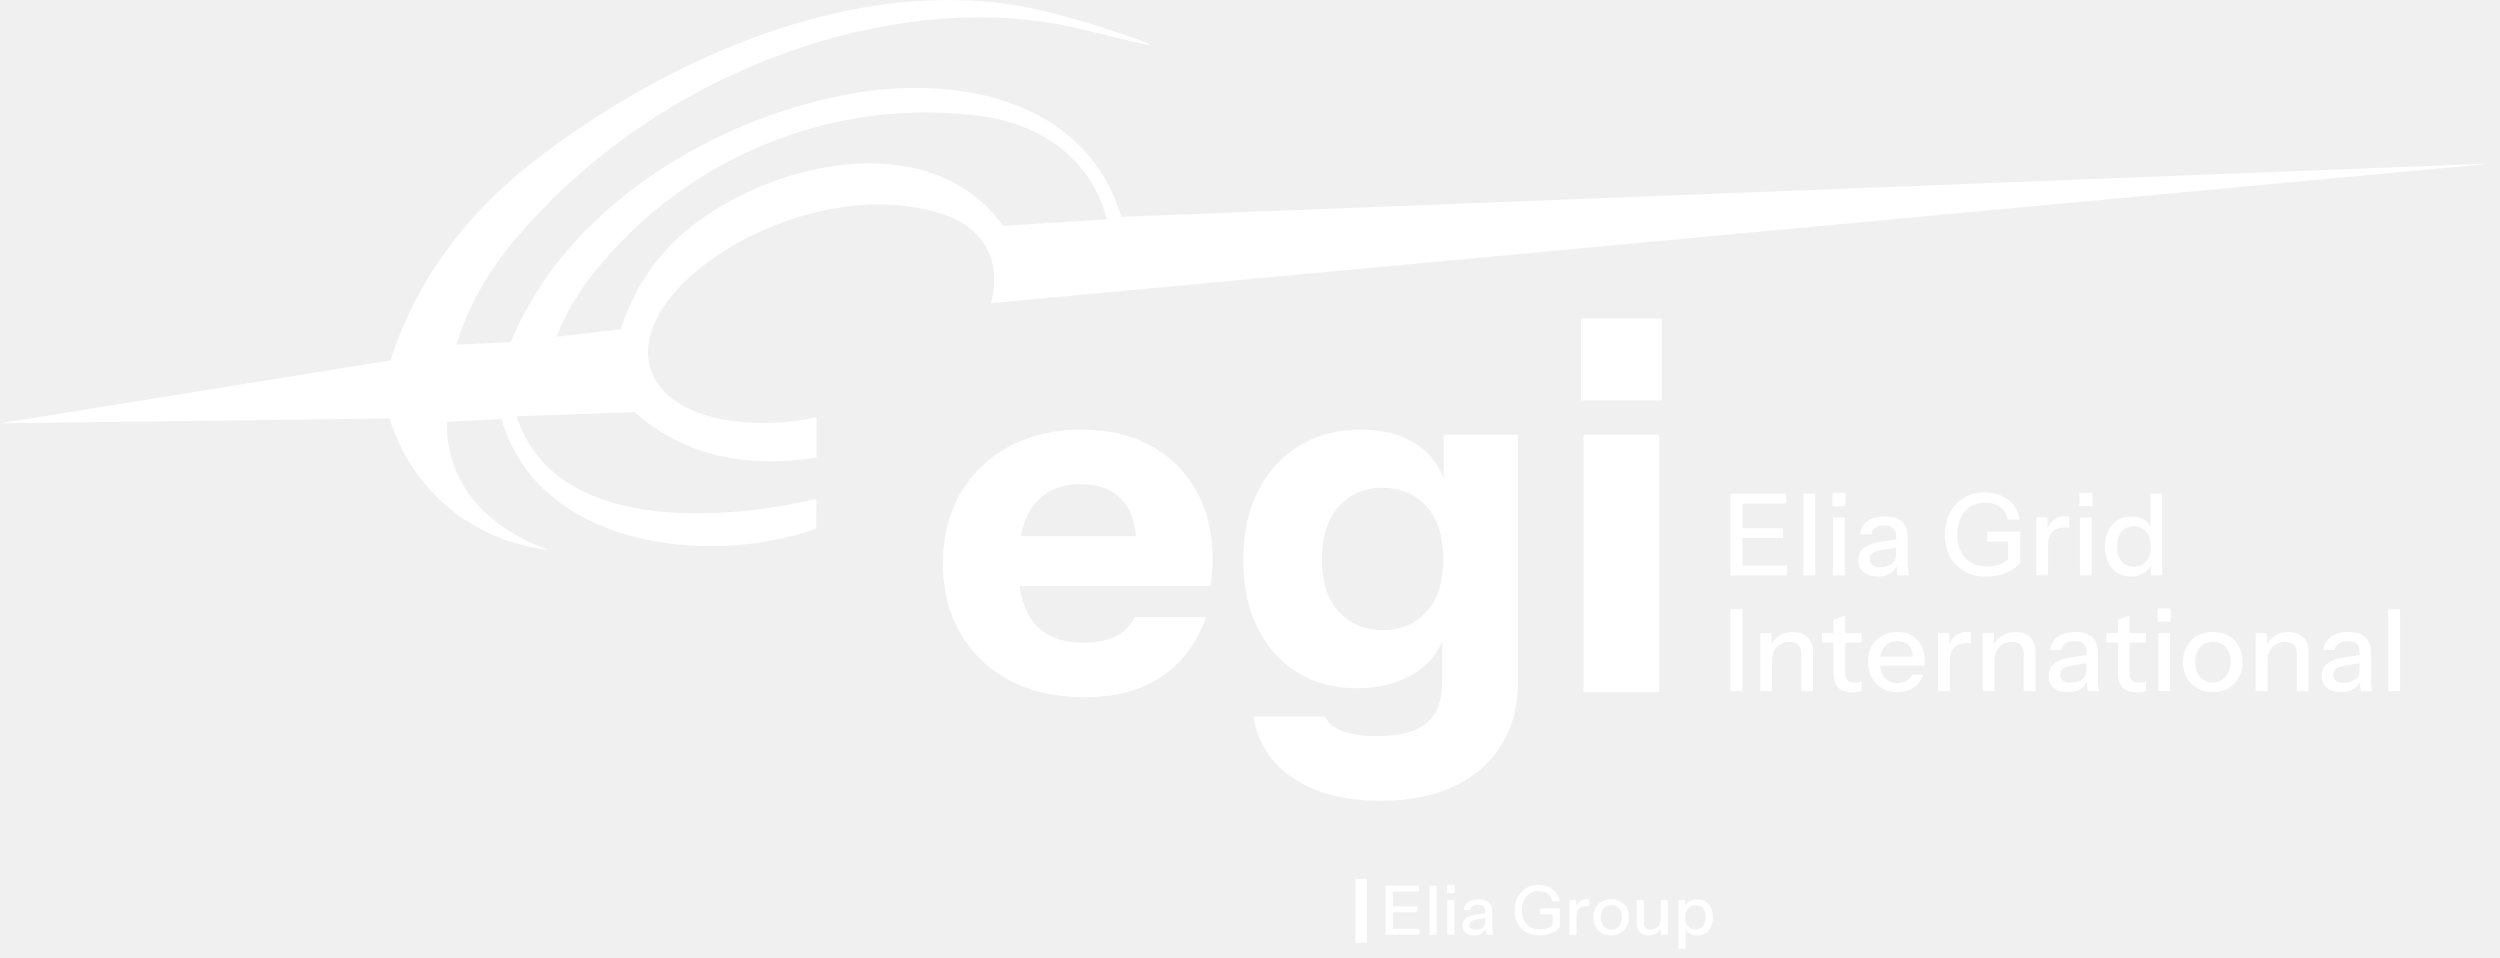
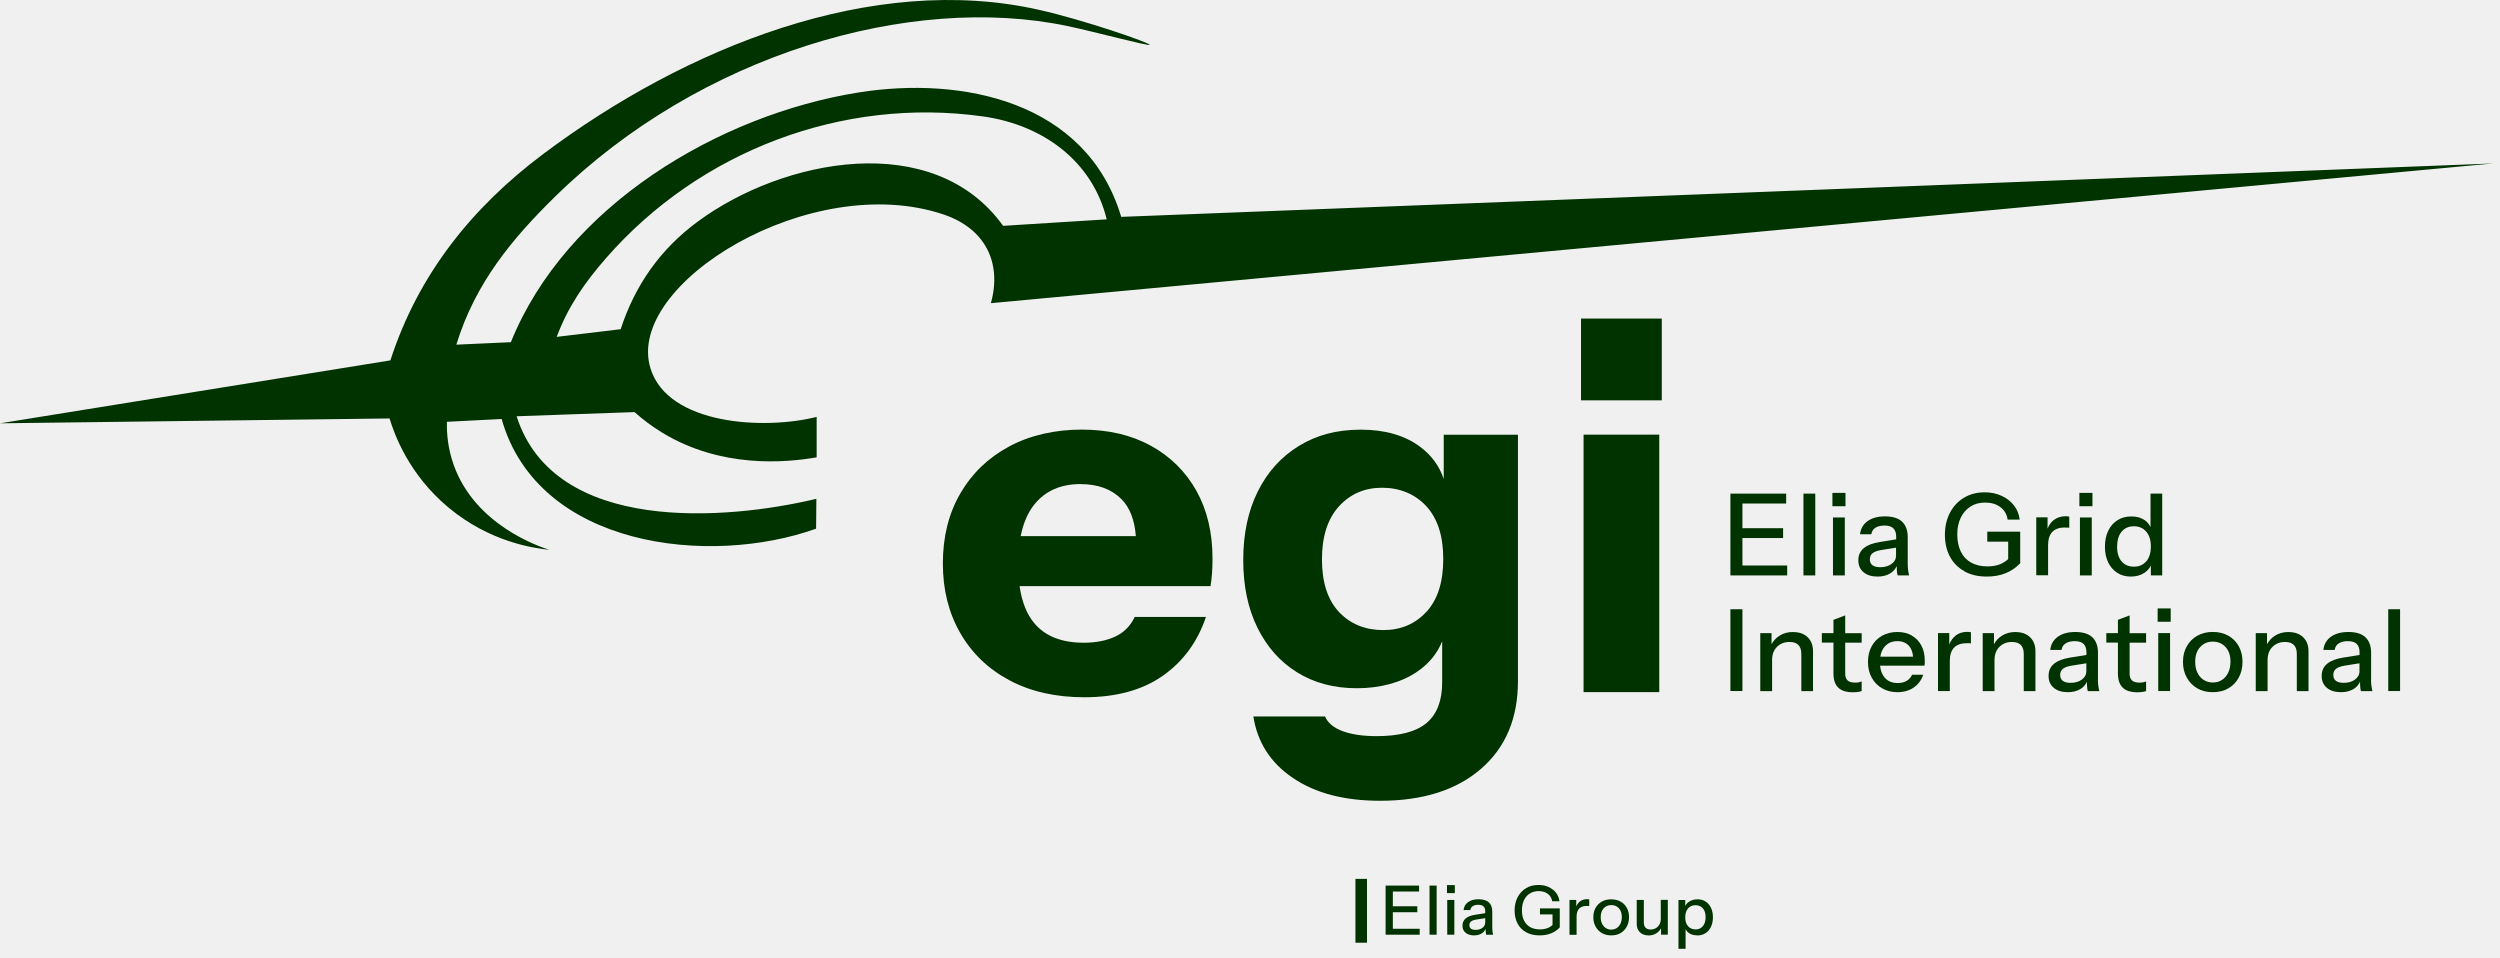
<svg xmlns="http://www.w3.org/2000/svg" width="154" height="59" viewBox="0 0 154 59" fill="none">
-   <path d="M61.04 18.671C61.734 16.154 60.661 14.079 58.16 13.225C49.998 10.434 38.465 17.488 40.069 22.691C41.151 26.198 47.123 26.492 50.306 25.68C50.306 26.509 50.306 27.343 50.306 28.172C48.433 28.496 44.442 28.879 40.78 26.644C40.14 26.252 39.576 25.823 39.088 25.385C36.667 25.469 34.243 25.558 31.823 25.642C34.155 32.941 44.787 32.04 50.289 30.727C50.285 31.341 50.276 31.952 50.272 32.566C43.701 34.919 33.14 33.732 30.901 25.81C29.777 25.869 28.653 25.928 27.529 25.983C27.512 26.745 27.601 27.663 27.946 28.635C29.259 32.331 33.17 33.652 33.83 33.867C32.824 33.766 30.156 33.366 27.643 31.278C25.18 29.233 24.292 26.749 23.997 25.777C16 25.878 7.998 25.975 0 26.076C8.015 24.783 16.033 23.491 24.048 22.199C25.761 16.908 29.07 12.778 33.468 9.482C42.249 2.903 53.753 -1.714 64.02 0.609C66.798 1.236 70.852 2.642 70.818 2.76C70.788 2.865 67.509 1.973 65.75 1.603C56.106 -0.418 43.154 3.328 34.201 12.105C31.553 14.702 29.276 17.43 28.11 21.231C29.23 21.18 30.349 21.13 31.469 21.079C34.866 12.665 44.282 7.07 52.899 5.694C59.217 4.688 66.928 6.199 69.067 13.359C97.24 12.261 125.413 11.166 153.586 10.068C122.736 12.938 91.886 15.805 61.035 18.676L61.04 18.671ZM61.797 13.911L68.174 13.511C67.29 9.912 64.226 7.685 60.547 7.171C51.884 5.959 43.112 9.301 37.354 15.876C36.015 17.404 34.992 18.882 34.294 20.751C35.607 20.595 36.92 20.439 38.233 20.279C39.126 17.547 40.683 15.342 42.981 13.65C48.222 9.781 57.495 7.933 61.793 13.911H61.797Z" fill="white" />
-   <path d="M70.893 27.46C69.69 26.795 68.271 26.463 66.634 26.463C64.996 26.463 63.439 26.812 62.155 27.507C60.867 28.201 59.869 29.165 59.154 30.399C58.438 31.632 58.08 33.067 58.08 34.705C58.08 36.342 58.438 37.752 59.154 38.998C59.869 40.244 60.879 41.212 62.184 41.907C63.489 42.602 65.026 42.951 66.789 42.951C68.759 42.951 70.371 42.509 71.626 41.629C72.88 40.749 73.768 39.541 74.286 38.005H69.9C69.631 38.565 69.227 38.969 68.688 39.217C68.149 39.465 67.505 39.592 66.76 39.592C65.413 39.592 64.403 39.2 63.729 38.409C63.254 37.853 62.946 37.083 62.807 36.106H74.568C74.61 35.858 74.64 35.593 74.661 35.315C74.682 35.033 74.69 34.73 74.69 34.398C74.69 32.802 74.358 31.413 73.697 30.23C73.032 29.047 72.102 28.126 70.898 27.46H70.893ZM66.57 29.822C67.627 29.822 68.46 30.129 69.075 30.74C69.593 31.257 69.892 32.023 69.967 33.025H62.875C63.035 32.221 63.317 31.565 63.725 31.064C64.398 30.235 65.346 29.818 66.57 29.818V29.822Z" fill="white" />
-   <path d="M88.93 29.494C88.657 28.698 88.177 28.041 87.482 27.524C86.539 26.821 85.319 26.467 83.829 26.467C82.338 26.467 81.105 26.8 80.019 27.465C78.929 28.13 78.087 29.06 77.485 30.264C76.883 31.468 76.584 32.878 76.584 34.494C76.584 36.111 76.875 37.479 77.456 38.662C78.037 39.844 78.849 40.762 79.897 41.414C80.945 42.067 82.174 42.395 83.584 42.395C84.995 42.395 86.291 42.059 87.284 41.385C88.017 40.888 88.535 40.261 88.838 39.499V42.021C88.838 43.161 88.518 43.999 87.874 44.538C87.23 45.077 86.203 45.346 84.797 45.346C83.946 45.346 83.248 45.241 82.696 45.035C82.145 44.828 81.787 44.525 81.623 44.134H77.207C77.456 45.729 78.268 46.996 79.649 47.926C81.029 48.861 82.814 49.328 85.016 49.328C87.646 49.328 89.722 48.671 91.237 47.354C92.752 46.036 93.506 44.239 93.506 41.958V26.779H88.934V29.498L88.93 29.494ZM87.874 37.677C87.188 38.434 86.299 38.813 85.201 38.813C84.102 38.813 83.172 38.438 82.477 37.694C81.783 36.948 81.433 35.871 81.433 34.461C81.433 33.051 81.779 31.965 82.477 31.194C83.172 30.428 84.06 30.045 85.138 30.045C86.215 30.045 87.162 30.424 87.861 31.182C88.556 31.939 88.905 33.021 88.905 34.431C88.905 35.841 88.564 36.923 87.878 37.681L87.874 37.677Z" fill="white" />
-   <path d="M102.211 26.774H97.547V42.635H102.211V26.774Z" fill="white" />
-   <path d="M102.366 19.623H97.391V24.661H102.366V19.623Z" fill="white" />
-   <path d="M110.091 34.835H107.334V33.143H109.839V32.537H107.334V31.017H110.028V30.407H107.334H106.955H106.593V35.446H106.955H107.334H110.091V34.835Z" fill="white" />
-   <path d="M111.821 30.407H111.093V35.446H111.821V30.407Z" fill="white" />
-   <path d="M113.682 30.361H112.877V31.183H113.682V30.361Z" fill="white" />
-   <path d="M113.64 31.876H112.911V35.446H113.64V31.876Z" fill="white" />
-   <path d="M116.447 35.315C116.624 35.206 116.75 35.058 116.839 34.873C116.839 34.978 116.839 35.075 116.847 35.151C116.855 35.26 116.868 35.357 116.893 35.446H117.6C117.571 35.319 117.55 35.201 117.537 35.088C117.525 34.974 117.516 34.865 117.516 34.76V33.088C117.516 32.667 117.398 32.352 117.167 32.133C116.935 31.914 116.582 31.809 116.119 31.809C115.656 31.809 115.306 31.91 115.033 32.108C114.763 32.31 114.612 32.575 114.578 32.912H115.273C115.298 32.739 115.378 32.604 115.521 32.512C115.664 32.419 115.854 32.373 116.089 32.373C116.325 32.373 116.519 32.432 116.632 32.545C116.746 32.659 116.805 32.832 116.805 33.059V33.223L115.79 33.387C115.365 33.455 115.041 33.577 114.814 33.762C114.587 33.947 114.473 34.195 114.473 34.515C114.473 34.835 114.582 35.067 114.793 35.248C115.007 35.429 115.298 35.517 115.66 35.517C115.967 35.517 116.228 35.45 116.443 35.319L116.447 35.315ZM115.184 34.452C115.184 34.284 115.243 34.157 115.361 34.069C115.479 33.981 115.66 33.918 115.896 33.88L116.796 33.737V34.229C116.796 34.435 116.704 34.604 116.519 34.738C116.333 34.873 116.102 34.941 115.824 34.941C115.614 34.941 115.454 34.898 115.344 34.818C115.235 34.738 115.18 34.616 115.18 34.452H115.184Z" fill="white" />
-   <path d="M121.01 35.197C121.393 35.408 121.848 35.517 122.374 35.517C122.812 35.517 123.203 35.45 123.544 35.311C123.885 35.172 124.184 34.97 124.445 34.696V32.752H122.416V33.366H123.704V34.44C123.548 34.583 123.372 34.696 123.165 34.772C122.951 34.852 122.702 34.89 122.424 34.89C122.033 34.89 121.696 34.81 121.418 34.654C121.141 34.498 120.93 34.275 120.787 33.981C120.644 33.69 120.568 33.341 120.568 32.933C120.568 32.524 120.64 32.183 120.783 31.889C120.926 31.594 121.124 31.367 121.381 31.203C121.637 31.038 121.936 30.958 122.281 30.958C122.66 30.958 122.976 31.051 123.224 31.241C123.477 31.43 123.624 31.687 123.67 32.007H124.411C124.373 31.674 124.256 31.384 124.058 31.131C123.86 30.878 123.603 30.681 123.296 30.542C122.984 30.399 122.639 30.327 122.256 30.327C121.776 30.327 121.351 30.436 120.981 30.66C120.61 30.883 120.324 31.19 120.118 31.581C119.912 31.977 119.806 32.428 119.806 32.941C119.806 33.455 119.912 33.909 120.118 34.292C120.324 34.675 120.619 34.974 121.002 35.185L121.01 35.197Z" fill="white" />
-   <path d="M127.215 32.499C127.274 32.499 127.328 32.499 127.371 32.499C127.413 32.499 127.446 32.508 127.467 32.516V31.83C127.425 31.813 127.349 31.8 127.244 31.8C126.958 31.8 126.714 31.88 126.508 32.036C126.339 32.166 126.217 32.343 126.129 32.566V31.868H125.434V35.437H126.162V33.577C126.162 33.219 126.251 32.945 126.423 32.764C126.6 32.583 126.861 32.491 127.211 32.491L127.215 32.499Z" fill="white" />
-   <path d="M128.852 31.876H128.124V35.446H128.852V31.876Z" fill="white" />
-   <path d="M128.895 30.361H128.09V31.183H128.895V30.361Z" fill="white" />
-   <path d="M133.192 35.446V30.407H132.472V32.465C132.392 32.301 132.282 32.162 132.131 32.053C131.908 31.893 131.63 31.813 131.289 31.813C130.948 31.813 130.679 31.889 130.435 32.044C130.19 32.2 130.001 32.415 129.866 32.697C129.732 32.975 129.664 33.303 129.664 33.678C129.664 34.052 129.732 34.368 129.862 34.642C129.997 34.915 130.182 35.13 130.422 35.286C130.662 35.441 130.944 35.517 131.264 35.517C131.584 35.517 131.87 35.437 132.101 35.282C132.278 35.164 132.409 35.016 132.493 34.835V35.446H133.187H133.192ZM132.211 34.574C132.026 34.797 131.769 34.907 131.449 34.907C131.129 34.907 130.872 34.797 130.691 34.583C130.506 34.364 130.414 34.065 130.414 33.678C130.414 33.29 130.506 32.971 130.691 32.752C130.877 32.529 131.125 32.419 131.445 32.419C131.765 32.419 132.021 32.529 132.211 32.752C132.4 32.975 132.493 33.274 132.493 33.657C132.493 34.04 132.4 34.355 132.215 34.578L132.211 34.574Z" fill="white" />
-   <path d="M107.334 37.529H106.593V42.568H107.334V37.529Z" fill="white" />
-   <path d="M110.457 38.931C110.137 38.931 109.851 39.007 109.611 39.162C109.405 39.293 109.245 39.47 109.127 39.684V39.002H108.433V42.572H109.161V40.648C109.161 40.425 109.207 40.232 109.295 40.067C109.388 39.903 109.514 39.777 109.674 39.684C109.834 39.592 110.019 39.545 110.23 39.545C110.474 39.545 110.655 39.604 110.777 39.727C110.899 39.849 110.962 40.034 110.962 40.278V42.572H111.682V40.109C111.682 39.756 111.573 39.47 111.354 39.255C111.135 39.04 110.832 38.935 110.453 38.935L110.457 38.931Z" fill="white" />
-   <path d="M113.66 37.908L112.941 38.182V39.002H112.225V39.583H112.941V41.494C112.941 41.873 113.037 42.16 113.231 42.353C113.425 42.547 113.728 42.644 114.145 42.644C114.262 42.644 114.368 42.635 114.46 42.623C114.553 42.61 114.624 42.589 114.679 42.568V41.978C114.633 41.995 114.578 42.012 114.511 42.029C114.443 42.042 114.372 42.05 114.288 42.05C114.069 42.05 113.909 42.008 113.812 41.915C113.715 41.827 113.665 41.688 113.665 41.503V39.588H114.679V39.007H113.665V37.916L113.66 37.908Z" fill="white" />
-   <path d="M117.777 39.15C117.525 39.002 117.222 38.931 116.877 38.931C116.531 38.931 116.207 39.007 115.934 39.162C115.66 39.318 115.445 39.533 115.294 39.811C115.142 40.089 115.067 40.413 115.067 40.779C115.067 41.145 115.142 41.465 115.298 41.743C115.454 42.025 115.664 42.244 115.938 42.399C116.212 42.559 116.527 42.639 116.885 42.639C117.272 42.639 117.605 42.542 117.883 42.353C118.16 42.164 118.358 41.898 118.472 41.562H117.786C117.71 41.73 117.596 41.856 117.445 41.945C117.289 42.033 117.108 42.075 116.898 42.075C116.552 42.075 116.283 41.962 116.089 41.734C115.934 41.549 115.845 41.305 115.812 41.006H118.548C118.556 40.956 118.565 40.905 118.565 40.855C118.565 40.804 118.565 40.754 118.565 40.699C118.565 40.341 118.497 40.029 118.358 39.769C118.219 39.508 118.026 39.301 117.769 39.154L117.777 39.15ZM116.094 39.836C116.287 39.609 116.548 39.495 116.881 39.495C117.188 39.495 117.428 39.596 117.601 39.794C117.74 39.954 117.819 40.177 117.845 40.45H115.828C115.866 40.202 115.955 39.992 116.094 39.832V39.836Z" fill="white" />
-   <path d="M120.454 39.167C120.286 39.297 120.164 39.474 120.075 39.697V38.998H119.381V42.568H120.109V40.707C120.109 40.349 120.197 40.076 120.37 39.895C120.547 39.714 120.808 39.621 121.157 39.621C121.216 39.621 121.271 39.621 121.313 39.621C121.355 39.621 121.389 39.63 121.41 39.638V38.952C121.368 38.935 121.292 38.922 121.187 38.922C120.9 38.922 120.656 39.002 120.45 39.158L120.454 39.167Z" fill="white" />
-   <path d="M124.159 38.931C123.839 38.931 123.552 39.007 123.312 39.162C123.106 39.293 122.946 39.47 122.828 39.684V39.002H122.134V42.572H122.862V40.648C122.862 40.425 122.908 40.232 122.997 40.067C123.089 39.903 123.216 39.777 123.376 39.684C123.536 39.592 123.721 39.545 123.931 39.545C124.175 39.545 124.356 39.604 124.478 39.727C124.601 39.849 124.664 40.034 124.664 40.278V42.572H125.383V40.109C125.383 39.756 125.274 39.47 125.055 39.255C124.836 39.04 124.533 38.935 124.154 38.935L124.159 38.931Z" fill="white" />
-   <path d="M129.235 41.882V40.211C129.235 39.79 129.117 39.474 128.886 39.255C128.654 39.036 128.301 38.931 127.838 38.931C127.374 38.931 127.025 39.032 126.751 39.23C126.482 39.432 126.331 39.697 126.297 40.034H126.991C127.017 39.861 127.097 39.727 127.24 39.634C127.383 39.541 127.572 39.495 127.808 39.495C128.044 39.495 128.237 39.554 128.351 39.667C128.465 39.781 128.524 39.954 128.524 40.181V40.345L127.509 40.509C127.084 40.577 126.76 40.699 126.533 40.884C126.305 41.069 126.192 41.318 126.192 41.638C126.192 41.957 126.301 42.189 126.512 42.37C126.726 42.551 127.017 42.639 127.379 42.639C127.686 42.639 127.947 42.572 128.162 42.441C128.338 42.332 128.465 42.185 128.553 41.999C128.553 42.105 128.553 42.202 128.562 42.277C128.57 42.387 128.583 42.484 128.608 42.572H129.315C129.286 42.446 129.264 42.328 129.252 42.214C129.239 42.1 129.231 41.991 129.231 41.886L129.235 41.882ZM128.246 41.861C128.061 41.995 127.829 42.063 127.551 42.063C127.341 42.063 127.181 42.021 127.071 41.941C126.962 41.861 126.907 41.739 126.907 41.574C126.907 41.41 126.966 41.28 127.084 41.191C127.202 41.103 127.383 41.04 127.619 41.002L128.519 40.859V41.351C128.519 41.557 128.427 41.726 128.242 41.861H128.246Z" fill="white" />
-   <path d="M131.184 37.908L130.464 38.182V39.002H129.749V39.583H130.464V41.494C130.464 41.873 130.561 42.16 130.755 42.353C130.949 42.547 131.252 42.644 131.668 42.644C131.786 42.644 131.891 42.635 131.984 42.623C132.077 42.61 132.148 42.589 132.199 42.568V41.978C132.152 41.995 132.098 42.012 132.03 42.029C131.963 42.042 131.891 42.05 131.807 42.05C131.588 42.05 131.428 42.008 131.332 41.915C131.235 41.827 131.184 41.688 131.184 41.503V39.588H132.199V39.007H131.184V37.916V37.908Z" fill="white" />
-   <path d="M133.676 38.998H132.948V42.568H133.676V38.998Z" fill="white" />
-   <path d="M133.715 37.479H132.91V38.3H133.715V37.479Z" fill="white" />
-   <path d="M137.271 39.162C136.997 39.007 136.673 38.927 136.307 38.927C135.94 38.927 135.625 39.007 135.351 39.162C135.078 39.318 134.863 39.533 134.707 39.811C134.551 40.084 134.471 40.404 134.471 40.77C134.471 41.137 134.547 41.452 134.703 41.734C134.859 42.016 135.073 42.239 135.347 42.399C135.621 42.559 135.94 42.639 136.307 42.639C136.673 42.639 136.997 42.559 137.271 42.399C137.544 42.239 137.759 42.016 137.91 41.734C138.062 41.452 138.138 41.132 138.138 40.77C138.138 40.408 138.062 40.089 137.91 39.811C137.759 39.537 137.544 39.318 137.271 39.162ZM137.258 41.435C137.165 41.625 137.039 41.776 136.875 41.882C136.715 41.991 136.526 42.042 136.307 42.042C136.088 42.042 135.911 41.987 135.743 41.882C135.578 41.776 135.448 41.625 135.36 41.435C135.267 41.246 135.225 41.019 135.225 40.762C135.225 40.383 135.326 40.084 135.528 39.861C135.73 39.638 135.991 39.524 136.307 39.524C136.622 39.524 136.892 39.634 137.094 39.857C137.296 40.08 137.397 40.379 137.397 40.762C137.397 41.019 137.351 41.242 137.258 41.435Z" fill="white" />
-   <path d="M140.979 38.931C140.659 38.931 140.373 39.007 140.133 39.162C139.927 39.293 139.767 39.47 139.649 39.684V39.002H138.954V42.572H139.683V40.648C139.683 40.425 139.729 40.232 139.817 40.067C139.91 39.903 140.036 39.777 140.196 39.684C140.356 39.592 140.541 39.545 140.752 39.545C140.996 39.545 141.177 39.604 141.299 39.727C141.421 39.849 141.484 40.034 141.484 40.278V42.572H142.204V40.109C142.204 39.756 142.095 39.47 141.876 39.255C141.657 39.04 141.354 38.935 140.975 38.935L140.979 38.931Z" fill="white" />
-   <path d="M146.06 41.882V40.211C146.06 39.79 145.942 39.474 145.71 39.255C145.479 39.036 145.125 38.931 144.662 38.931C144.199 38.931 143.85 39.032 143.576 39.23C143.307 39.432 143.155 39.697 143.122 40.034H143.816C143.841 39.861 143.921 39.727 144.064 39.634C144.208 39.541 144.397 39.495 144.633 39.495C144.868 39.495 145.062 39.554 145.176 39.667C145.289 39.781 145.348 39.954 145.348 40.181V40.345L144.334 40.509C143.909 40.577 143.585 40.699 143.357 40.884C143.13 41.069 143.016 41.318 143.016 41.638C143.016 41.957 143.122 42.189 143.336 42.37C143.551 42.551 143.841 42.639 144.203 42.639C144.511 42.639 144.772 42.572 144.986 42.441C145.163 42.332 145.289 42.185 145.378 41.999C145.378 42.105 145.378 42.202 145.386 42.277C145.395 42.387 145.407 42.484 145.432 42.572H146.14C146.11 42.446 146.089 42.328 146.076 42.214C146.064 42.1 146.055 41.991 146.055 41.886L146.06 41.882ZM145.07 41.861C144.885 41.995 144.654 42.063 144.376 42.063C144.165 42.063 144.005 42.021 143.896 41.941C143.787 41.861 143.732 41.739 143.732 41.574C143.732 41.41 143.791 41.28 143.909 41.191C144.027 41.103 144.208 41.04 144.443 41.002L145.344 40.859V41.351C145.344 41.557 145.251 41.726 145.066 41.861H145.07Z" fill="white" />
-   <path d="M147.845 37.529H147.116V42.568H147.845V37.529Z" fill="white" />
-   <path d="M85.353 57.578V54.552H85.799V57.578H85.353ZM85.572 54.918V54.552H87.415V54.918H85.572ZM85.572 56.193V55.827H87.306V56.193H85.572ZM85.572 57.578V57.212H87.453V57.578H85.572Z" fill="white" />
-   <path d="M88.059 57.578V54.552H88.497V57.578H88.059Z" fill="white" />
-   <path d="M89.133 55.015V54.522H89.617V55.015H89.133ZM89.15 57.578V55.436H89.587V57.578H89.15Z" fill="white" />
-   <path d="M90.804 57.62C90.585 57.62 90.413 57.566 90.282 57.46C90.152 57.351 90.088 57.208 90.088 57.023C90.088 56.837 90.156 56.682 90.29 56.572C90.425 56.463 90.623 56.387 90.876 56.349L91.583 56.236V56.543L90.943 56.644C90.8 56.665 90.695 56.703 90.623 56.757C90.552 56.812 90.514 56.888 90.514 56.989C90.514 57.09 90.547 57.161 90.615 57.208C90.682 57.258 90.775 57.279 90.901 57.279C91.069 57.279 91.208 57.237 91.318 57.157C91.427 57.077 91.482 56.972 91.482 56.85L91.537 57.161C91.486 57.309 91.397 57.422 91.267 57.502C91.137 57.583 90.981 57.62 90.796 57.62H90.804ZM91.545 57.578C91.532 57.523 91.524 57.465 91.52 57.401C91.52 57.338 91.511 57.258 91.511 57.166H91.49V56.143C91.49 56.004 91.457 55.903 91.385 55.836C91.318 55.768 91.208 55.735 91.061 55.735C90.913 55.735 90.804 55.764 90.72 55.819C90.636 55.873 90.585 55.953 90.573 56.059H90.156C90.177 55.857 90.265 55.697 90.429 55.575C90.594 55.453 90.808 55.394 91.082 55.394C91.356 55.394 91.574 55.461 91.713 55.587C91.852 55.714 91.924 55.907 91.924 56.16V57.166C91.924 57.229 91.928 57.296 91.936 57.364C91.945 57.431 91.957 57.502 91.974 57.578H91.549H91.545Z" fill="white" />
-   <path d="M94.837 57.62C94.521 57.62 94.247 57.557 94.016 57.431C93.784 57.305 93.607 57.124 93.485 56.896C93.363 56.669 93.3 56.395 93.3 56.084C93.3 55.773 93.363 55.503 93.485 55.267C93.612 55.032 93.784 54.846 94.003 54.712C94.226 54.577 94.479 54.514 94.769 54.514C95.001 54.514 95.207 54.556 95.392 54.64C95.577 54.724 95.733 54.842 95.851 54.994C95.969 55.145 96.04 55.322 96.061 55.52H95.615C95.586 55.326 95.497 55.175 95.346 55.061C95.194 54.947 95.005 54.893 94.778 54.893C94.571 54.893 94.39 54.943 94.235 55.04C94.079 55.137 93.961 55.276 93.877 55.453C93.793 55.629 93.751 55.84 93.751 56.08C93.751 56.32 93.793 56.534 93.881 56.707C93.969 56.884 94.096 57.018 94.26 57.111C94.428 57.204 94.626 57.25 94.862 57.25C95.03 57.25 95.177 57.225 95.308 57.178C95.439 57.132 95.548 57.06 95.645 56.968L96.078 57.132C95.922 57.296 95.742 57.418 95.535 57.498C95.329 57.583 95.097 57.62 94.832 57.62H94.837ZM95.636 57.128V56.198L95.767 56.328H94.862V55.958H96.082V57.128H95.636Z" fill="white" />
-   <path d="M96.68 57.578V55.436H97.097V55.97H97.118V57.582H96.68V57.578ZM97.114 56.459L97.059 55.949C97.109 55.768 97.198 55.629 97.32 55.532C97.442 55.436 97.589 55.389 97.762 55.389C97.825 55.389 97.871 55.394 97.897 55.406V55.819C97.897 55.819 97.863 55.81 97.838 55.806C97.812 55.806 97.783 55.806 97.745 55.806C97.535 55.806 97.375 55.861 97.274 55.97C97.172 56.08 97.118 56.244 97.118 56.459H97.114Z" fill="white" />
-   <path d="M99.252 57.62C99.033 57.62 98.84 57.574 98.675 57.477C98.511 57.38 98.381 57.246 98.288 57.077C98.195 56.909 98.149 56.715 98.149 56.501C98.149 56.286 98.195 56.088 98.288 55.924C98.381 55.76 98.511 55.629 98.675 55.537C98.84 55.444 99.029 55.398 99.248 55.398C99.467 55.398 99.66 55.444 99.829 55.537C99.993 55.629 100.123 55.76 100.212 55.924C100.304 56.088 100.347 56.282 100.347 56.501C100.347 56.72 100.3 56.909 100.212 57.077C100.119 57.246 99.993 57.38 99.829 57.477C99.665 57.574 99.471 57.62 99.248 57.62H99.252ZM99.252 57.263C99.383 57.263 99.496 57.229 99.593 57.166C99.69 57.103 99.766 57.01 99.82 56.896C99.875 56.783 99.904 56.648 99.904 56.492C99.904 56.261 99.841 56.08 99.724 55.949C99.602 55.815 99.446 55.752 99.252 55.752C99.058 55.752 98.907 55.819 98.785 55.953C98.663 56.088 98.604 56.269 98.604 56.496C98.604 56.652 98.629 56.787 98.688 56.901C98.743 57.014 98.819 57.107 98.919 57.17C99.021 57.233 99.13 57.267 99.256 57.267L99.252 57.263Z" fill="white" />
-   <path d="M101.542 57.62C101.399 57.62 101.272 57.591 101.163 57.532C101.054 57.473 100.969 57.389 100.91 57.284C100.851 57.178 100.822 57.056 100.822 56.917V55.436H101.26V56.816C101.26 56.964 101.298 57.077 101.369 57.149C101.441 57.221 101.546 57.258 101.681 57.258C101.803 57.258 101.908 57.229 102.001 57.174C102.093 57.12 102.169 57.039 102.224 56.943C102.278 56.842 102.304 56.728 102.304 56.598L102.358 57.111C102.287 57.267 102.182 57.393 102.039 57.486C101.895 57.578 101.731 57.625 101.546 57.625L101.542 57.62ZM102.321 57.578V57.073H102.304V55.432H102.737V57.574H102.321V57.578Z" fill="white" />
-   <path d="M104.535 57.616C104.333 57.616 104.165 57.566 104.034 57.473C103.904 57.38 103.815 57.242 103.773 57.069L103.832 57.061V58.445H103.394V55.44H103.811V55.932L103.769 55.92C103.815 55.756 103.908 55.629 104.055 55.537C104.202 55.444 104.371 55.398 104.569 55.398C104.767 55.398 104.931 55.444 105.07 55.537C105.209 55.629 105.322 55.76 105.398 55.924C105.474 56.088 105.516 56.282 105.516 56.505C105.516 56.728 105.474 56.926 105.394 57.094C105.314 57.263 105.2 57.393 105.053 57.486C104.905 57.578 104.737 57.625 104.539 57.625L104.535 57.616ZM104.442 57.254C104.632 57.254 104.783 57.187 104.897 57.052C105.011 56.917 105.065 56.732 105.065 56.496C105.065 56.261 105.011 56.084 104.897 55.953C104.783 55.823 104.632 55.76 104.438 55.76C104.245 55.76 104.097 55.827 103.984 55.958C103.87 56.092 103.811 56.273 103.811 56.509C103.811 56.745 103.866 56.922 103.984 57.052C104.097 57.187 104.249 57.25 104.442 57.25V57.254Z" fill="white" />
-   <path d="M84.208 54.139H83.496V58.071H84.208V54.139Z" fill="white" />
+   <path d="M61.04 18.671C61.734 16.154 60.661 14.079 58.16 13.225C49.998 10.434 38.465 17.488 40.069 22.691C41.151 26.198 47.123 26.492 50.306 25.68C50.306 26.509 50.306 27.343 50.306 28.172C48.433 28.496 44.442 28.879 40.78 26.644C40.14 26.252 39.576 25.823 39.088 25.385C36.667 25.469 34.243 25.558 31.823 25.642C34.155 32.941 44.787 32.04 50.289 30.727C50.285 31.341 50.276 31.952 50.272 32.566C43.701 34.919 33.14 33.732 30.901 25.81C29.777 25.869 28.653 25.928 27.529 25.983C27.512 26.745 27.601 27.663 27.946 28.635C29.259 32.331 33.17 33.652 33.83 33.867C32.824 33.766 30.156 33.366 27.643 31.278C25.18 29.233 24.292 26.749 23.997 25.777C16 25.878 7.998 25.975 0 26.076C8.015 24.783 16.033 23.491 24.048 22.199C25.761 16.908 29.07 12.778 33.468 9.482C42.249 2.903 53.753 -1.714 64.02 0.609C66.798 1.236 70.852 2.642 70.818 2.76C70.788 2.865 67.509 1.973 65.75 1.603C56.106 -0.418 43.154 3.328 34.201 12.105C31.553 14.702 29.276 17.43 28.11 21.231C29.23 21.18 30.349 21.13 31.469 21.079C34.866 12.665 44.282 7.07 52.899 5.694C59.217 4.688 66.928 6.199 69.067 13.359C97.24 12.261 125.413 11.166 153.586 10.068C122.736 12.938 91.886 15.805 61.035 18.676L61.04 18.671ZM61.797 13.911L68.174 13.511C67.29 9.912 64.226 7.685 60.547 7.171C51.884 5.959 43.112 9.301 37.354 15.876C36.015 17.404 34.992 18.882 34.294 20.751C35.607 20.595 36.92 20.439 38.233 20.279C39.126 17.547 40.683 15.342 42.981 13.65C48.222 9.781 57.495 7.933 61.793 13.911H61.797Z" fill="#003300" />
+   <path d="M70.893 27.46C69.69 26.795 68.271 26.463 66.634 26.463C64.996 26.463 63.439 26.812 62.155 27.507C60.867 28.201 59.869 29.165 59.154 30.399C58.438 31.632 58.08 33.067 58.08 34.705C58.08 36.342 58.438 37.752 59.154 38.998C59.869 40.244 60.879 41.212 62.184 41.907C63.489 42.602 65.026 42.951 66.789 42.951C68.759 42.951 70.371 42.509 71.626 41.629C72.88 40.749 73.768 39.541 74.286 38.005H69.9C69.631 38.565 69.227 38.969 68.688 39.217C68.149 39.465 67.505 39.592 66.76 39.592C65.413 39.592 64.403 39.2 63.729 38.409C63.254 37.853 62.946 37.083 62.807 36.106H74.568C74.61 35.858 74.64 35.593 74.661 35.315C74.682 35.033 74.69 34.73 74.69 34.398C74.69 32.802 74.358 31.413 73.697 30.23C73.032 29.047 72.102 28.126 70.898 27.46H70.893ZM66.57 29.822C67.627 29.822 68.46 30.129 69.075 30.74C69.593 31.257 69.892 32.023 69.967 33.025H62.875C63.035 32.221 63.317 31.565 63.725 31.064C64.398 30.235 65.346 29.818 66.57 29.818V29.822Z" fill="#003300" />
+   <path d="M88.93 29.494C88.657 28.698 88.177 28.041 87.482 27.524C86.539 26.821 85.319 26.467 83.829 26.467C82.338 26.467 81.105 26.8 80.019 27.465C78.929 28.13 78.087 29.06 77.485 30.264C76.883 31.468 76.584 32.878 76.584 34.494C76.584 36.111 76.875 37.479 77.456 38.662C78.037 39.844 78.849 40.762 79.897 41.414C80.945 42.067 82.174 42.395 83.584 42.395C84.995 42.395 86.291 42.059 87.284 41.385C88.017 40.888 88.535 40.261 88.838 39.499V42.021C88.838 43.161 88.518 43.999 87.874 44.538C87.23 45.077 86.203 45.346 84.797 45.346C83.946 45.346 83.248 45.241 82.696 45.035C82.145 44.828 81.787 44.525 81.623 44.134H77.207C77.456 45.729 78.268 46.996 79.649 47.926C81.029 48.861 82.814 49.328 85.016 49.328C87.646 49.328 89.722 48.671 91.237 47.354C92.752 46.036 93.506 44.239 93.506 41.958V26.779H88.934V29.498L88.93 29.494ZM87.874 37.677C87.188 38.434 86.299 38.813 85.201 38.813C84.102 38.813 83.172 38.438 82.477 37.694C81.783 36.948 81.433 35.871 81.433 34.461C81.433 33.051 81.779 31.965 82.477 31.194C83.172 30.428 84.06 30.045 85.138 30.045C86.215 30.045 87.162 30.424 87.861 31.182C88.556 31.939 88.905 33.021 88.905 34.431C88.905 35.841 88.564 36.923 87.878 37.681L87.874 37.677Z" fill="#003300" />
+   <path d="M102.211 26.774H97.547V42.635H102.211V26.774Z" fill="#003300" />
+   <path d="M102.366 19.623H97.391V24.661H102.366V19.623Z" fill="#003300" />
+   <path d="M110.091 34.835H107.334V33.143H109.839V32.537H107.334V31.017H110.028V30.407H107.334H106.955H106.593V35.446H106.955H107.334H110.091V34.835Z" fill="#003300" />
+   <path d="M111.821 30.407H111.093V35.446H111.821V30.407Z" fill="#003300" />
+   <path d="M113.682 30.361H112.877V31.183H113.682V30.361Z" fill="#003300" />
+   <path d="M113.64 31.876H112.911V35.446H113.64V31.876Z" fill="#003300" />
+   <path d="M116.447 35.315C116.624 35.206 116.75 35.058 116.839 34.873C116.839 34.978 116.839 35.075 116.847 35.151C116.855 35.26 116.868 35.357 116.893 35.446H117.6C117.571 35.319 117.55 35.201 117.537 35.088C117.525 34.974 117.516 34.865 117.516 34.76V33.088C117.516 32.667 117.398 32.352 117.167 32.133C116.935 31.914 116.582 31.809 116.119 31.809C115.656 31.809 115.306 31.91 115.033 32.108C114.763 32.31 114.612 32.575 114.578 32.912H115.273C115.298 32.739 115.378 32.604 115.521 32.512C115.664 32.419 115.854 32.373 116.089 32.373C116.325 32.373 116.519 32.432 116.632 32.545C116.746 32.659 116.805 32.832 116.805 33.059V33.223L115.79 33.387C115.365 33.455 115.041 33.577 114.814 33.762C114.587 33.947 114.473 34.195 114.473 34.515C114.473 34.835 114.582 35.067 114.793 35.248C115.007 35.429 115.298 35.517 115.66 35.517C115.967 35.517 116.228 35.45 116.443 35.319L116.447 35.315ZM115.184 34.452C115.184 34.284 115.243 34.157 115.361 34.069C115.479 33.981 115.66 33.918 115.896 33.88L116.796 33.737V34.229C116.796 34.435 116.704 34.604 116.519 34.738C116.333 34.873 116.102 34.941 115.824 34.941C115.614 34.941 115.454 34.898 115.344 34.818C115.235 34.738 115.18 34.616 115.18 34.452H115.184Z" fill="#003300" />
+   <path d="M121.01 35.197C121.393 35.408 121.848 35.517 122.374 35.517C122.812 35.517 123.203 35.45 123.544 35.311C123.885 35.172 124.184 34.97 124.445 34.696V32.752H122.416V33.366H123.704V34.44C123.548 34.583 123.372 34.696 123.165 34.772C122.951 34.852 122.702 34.89 122.424 34.89C122.033 34.89 121.696 34.81 121.418 34.654C121.141 34.498 120.93 34.275 120.787 33.981C120.644 33.69 120.568 33.341 120.568 32.933C120.568 32.524 120.64 32.183 120.783 31.889C120.926 31.594 121.124 31.367 121.381 31.203C121.637 31.038 121.936 30.958 122.281 30.958C122.66 30.958 122.976 31.051 123.224 31.241C123.477 31.43 123.624 31.687 123.67 32.007H124.411C124.373 31.674 124.256 31.384 124.058 31.131C123.86 30.878 123.603 30.681 123.296 30.542C122.984 30.399 122.639 30.327 122.256 30.327C121.776 30.327 121.351 30.436 120.981 30.66C120.61 30.883 120.324 31.19 120.118 31.581C119.912 31.977 119.806 32.428 119.806 32.941C119.806 33.455 119.912 33.909 120.118 34.292C120.324 34.675 120.619 34.974 121.002 35.185L121.01 35.197Z" fill="#003300" />
+   <path d="M127.215 32.499C127.274 32.499 127.328 32.499 127.371 32.499C127.413 32.499 127.446 32.508 127.467 32.516V31.83C127.425 31.813 127.349 31.8 127.244 31.8C126.958 31.8 126.714 31.88 126.508 32.036C126.339 32.166 126.217 32.343 126.129 32.566V31.868H125.434V35.437H126.162V33.577C126.162 33.219 126.251 32.945 126.423 32.764C126.6 32.583 126.861 32.491 127.211 32.491L127.215 32.499Z" fill="#003300" />
+   <path d="M128.852 31.876H128.124V35.446H128.852V31.876Z" fill="#003300" />
+   <path d="M128.895 30.361H128.09V31.183H128.895V30.361Z" fill="#003300" />
+   <path d="M133.192 35.446V30.407H132.472V32.465C132.392 32.301 132.282 32.162 132.131 32.053C131.908 31.893 131.63 31.813 131.289 31.813C130.948 31.813 130.679 31.889 130.435 32.044C130.19 32.2 130.001 32.415 129.866 32.697C129.732 32.975 129.664 33.303 129.664 33.678C129.664 34.052 129.732 34.368 129.862 34.642C129.997 34.915 130.182 35.13 130.422 35.286C130.662 35.441 130.944 35.517 131.264 35.517C131.584 35.517 131.87 35.437 132.101 35.282C132.278 35.164 132.409 35.016 132.493 34.835V35.446H133.187H133.192ZM132.211 34.574C132.026 34.797 131.769 34.907 131.449 34.907C131.129 34.907 130.872 34.797 130.691 34.583C130.506 34.364 130.414 34.065 130.414 33.678C130.414 33.29 130.506 32.971 130.691 32.752C130.877 32.529 131.125 32.419 131.445 32.419C131.765 32.419 132.021 32.529 132.211 32.752C132.4 32.975 132.493 33.274 132.493 33.657C132.493 34.04 132.4 34.355 132.215 34.578L132.211 34.574Z" fill="#003300" />
+   <path d="M107.334 37.529H106.593V42.568H107.334V37.529Z" fill="#003300" />
+   <path d="M110.457 38.931C110.137 38.931 109.851 39.007 109.611 39.162C109.405 39.293 109.245 39.47 109.127 39.684V39.002H108.433V42.572H109.161V40.648C109.161 40.425 109.207 40.232 109.295 40.067C109.388 39.903 109.514 39.777 109.674 39.684C109.834 39.592 110.019 39.545 110.23 39.545C110.474 39.545 110.655 39.604 110.777 39.727C110.899 39.849 110.962 40.034 110.962 40.278V42.572H111.682V40.109C111.682 39.756 111.573 39.47 111.354 39.255C111.135 39.04 110.832 38.935 110.453 38.935L110.457 38.931Z" fill="#003300" />
+   <path d="M113.66 37.908L112.941 38.182V39.002H112.225V39.583H112.941V41.494C112.941 41.873 113.037 42.16 113.231 42.353C113.425 42.547 113.728 42.644 114.145 42.644C114.262 42.644 114.368 42.635 114.46 42.623C114.553 42.61 114.624 42.589 114.679 42.568V41.978C114.633 41.995 114.578 42.012 114.511 42.029C114.443 42.042 114.372 42.05 114.288 42.05C114.069 42.05 113.909 42.008 113.812 41.915C113.715 41.827 113.665 41.688 113.665 41.503V39.588H114.679V39.007H113.665V37.916L113.66 37.908Z" fill="#003300" />
+   <path d="M117.777 39.15C117.525 39.002 117.222 38.931 116.877 38.931C116.531 38.931 116.207 39.007 115.934 39.162C115.66 39.318 115.445 39.533 115.294 39.811C115.142 40.089 115.067 40.413 115.067 40.779C115.067 41.145 115.142 41.465 115.298 41.743C115.454 42.025 115.664 42.244 115.938 42.399C116.212 42.559 116.527 42.639 116.885 42.639C117.272 42.639 117.605 42.542 117.883 42.353C118.16 42.164 118.358 41.898 118.472 41.562H117.786C117.71 41.73 117.596 41.856 117.445 41.945C117.289 42.033 117.108 42.075 116.898 42.075C116.552 42.075 116.283 41.962 116.089 41.734C115.934 41.549 115.845 41.305 115.812 41.006H118.548C118.556 40.956 118.565 40.905 118.565 40.855C118.565 40.804 118.565 40.754 118.565 40.699C118.565 40.341 118.497 40.029 118.358 39.769C118.219 39.508 118.026 39.301 117.769 39.154L117.777 39.15ZM116.094 39.836C116.287 39.609 116.548 39.495 116.881 39.495C117.188 39.495 117.428 39.596 117.601 39.794C117.74 39.954 117.819 40.177 117.845 40.45H115.828C115.866 40.202 115.955 39.992 116.094 39.832V39.836Z" fill="#003300" />
+   <path d="M120.454 39.167C120.286 39.297 120.164 39.474 120.075 39.697V38.998H119.381V42.568H120.109V40.707C120.109 40.349 120.197 40.076 120.37 39.895C120.547 39.714 120.808 39.621 121.157 39.621C121.216 39.621 121.271 39.621 121.313 39.621C121.355 39.621 121.389 39.63 121.41 39.638V38.952C121.368 38.935 121.292 38.922 121.187 38.922C120.9 38.922 120.656 39.002 120.45 39.158L120.454 39.167Z" fill="#003300" />
+   <path d="M124.159 38.931C123.839 38.931 123.552 39.007 123.312 39.162C123.106 39.293 122.946 39.47 122.828 39.684V39.002H122.134V42.572H122.862V40.648C122.862 40.425 122.908 40.232 122.997 40.067C123.089 39.903 123.216 39.777 123.376 39.684C123.536 39.592 123.721 39.545 123.931 39.545C124.175 39.545 124.356 39.604 124.478 39.727C124.601 39.849 124.664 40.034 124.664 40.278V42.572H125.383V40.109C125.383 39.756 125.274 39.47 125.055 39.255C124.836 39.04 124.533 38.935 124.154 38.935L124.159 38.931Z" fill="#003300" />
+   <path d="M129.235 41.882V40.211C129.235 39.79 129.117 39.474 128.886 39.255C128.654 39.036 128.301 38.931 127.838 38.931C127.374 38.931 127.025 39.032 126.751 39.23C126.482 39.432 126.331 39.697 126.297 40.034H126.991C127.017 39.861 127.097 39.727 127.24 39.634C127.383 39.541 127.572 39.495 127.808 39.495C128.044 39.495 128.237 39.554 128.351 39.667C128.465 39.781 128.524 39.954 128.524 40.181V40.345L127.509 40.509C127.084 40.577 126.76 40.699 126.533 40.884C126.305 41.069 126.192 41.318 126.192 41.638C126.192 41.957 126.301 42.189 126.512 42.37C126.726 42.551 127.017 42.639 127.379 42.639C127.686 42.639 127.947 42.572 128.162 42.441C128.338 42.332 128.465 42.185 128.553 41.999C128.553 42.105 128.553 42.202 128.562 42.277C128.57 42.387 128.583 42.484 128.608 42.572H129.315C129.286 42.446 129.264 42.328 129.252 42.214C129.239 42.1 129.231 41.991 129.231 41.886L129.235 41.882ZM128.246 41.861C128.061 41.995 127.829 42.063 127.551 42.063C127.341 42.063 127.181 42.021 127.071 41.941C126.962 41.861 126.907 41.739 126.907 41.574C126.907 41.41 126.966 41.28 127.084 41.191C127.202 41.103 127.383 41.04 127.619 41.002L128.519 40.859V41.351C128.519 41.557 128.427 41.726 128.242 41.861H128.246Z" fill="#003300" />
+   <path d="M131.184 37.908L130.464 38.182V39.002H129.749V39.583H130.464V41.494C130.464 41.873 130.561 42.16 130.755 42.353C130.949 42.547 131.252 42.644 131.668 42.644C131.786 42.644 131.891 42.635 131.984 42.623C132.077 42.61 132.148 42.589 132.199 42.568V41.978C132.152 41.995 132.098 42.012 132.03 42.029C131.963 42.042 131.891 42.05 131.807 42.05C131.588 42.05 131.428 42.008 131.332 41.915C131.235 41.827 131.184 41.688 131.184 41.503V39.588H132.199V39.007H131.184V37.916V37.908Z" fill="#003300" />
+   <path d="M133.676 38.998H132.948V42.568H133.676V38.998Z" fill="#003300" />
+   <path d="M133.715 37.479H132.91V38.3H133.715V37.479Z" fill="#003300" />
+   <path d="M137.271 39.162C136.997 39.007 136.673 38.927 136.307 38.927C135.94 38.927 135.625 39.007 135.351 39.162C135.078 39.318 134.863 39.533 134.707 39.811C134.551 40.084 134.471 40.404 134.471 40.77C134.471 41.137 134.547 41.452 134.703 41.734C134.859 42.016 135.073 42.239 135.347 42.399C135.621 42.559 135.94 42.639 136.307 42.639C136.673 42.639 136.997 42.559 137.271 42.399C137.544 42.239 137.759 42.016 137.91 41.734C138.062 41.452 138.138 41.132 138.138 40.77C138.138 40.408 138.062 40.089 137.91 39.811C137.759 39.537 137.544 39.318 137.271 39.162ZM137.258 41.435C137.165 41.625 137.039 41.776 136.875 41.882C136.715 41.991 136.526 42.042 136.307 42.042C136.088 42.042 135.911 41.987 135.743 41.882C135.578 41.776 135.448 41.625 135.36 41.435C135.267 41.246 135.225 41.019 135.225 40.762C135.225 40.383 135.326 40.084 135.528 39.861C135.73 39.638 135.991 39.524 136.307 39.524C136.622 39.524 136.892 39.634 137.094 39.857C137.296 40.08 137.397 40.379 137.397 40.762C137.397 41.019 137.351 41.242 137.258 41.435Z" fill="#003300" />
+   <path d="M140.979 38.931C140.659 38.931 140.373 39.007 140.133 39.162C139.927 39.293 139.767 39.47 139.649 39.684V39.002H138.954V42.572H139.683V40.648C139.683 40.425 139.729 40.232 139.817 40.067C139.91 39.903 140.036 39.777 140.196 39.684C140.356 39.592 140.541 39.545 140.752 39.545C140.996 39.545 141.177 39.604 141.299 39.727C141.421 39.849 141.484 40.034 141.484 40.278V42.572H142.204V40.109C142.204 39.756 142.095 39.47 141.876 39.255C141.657 39.04 141.354 38.935 140.975 38.935L140.979 38.931Z" fill="#003300" />
+   <path d="M146.06 41.882V40.211C146.06 39.79 145.942 39.474 145.71 39.255C145.479 39.036 145.125 38.931 144.662 38.931C144.199 38.931 143.85 39.032 143.576 39.23C143.307 39.432 143.155 39.697 143.122 40.034H143.816C143.841 39.861 143.921 39.727 144.064 39.634C144.208 39.541 144.397 39.495 144.633 39.495C144.868 39.495 145.062 39.554 145.176 39.667C145.289 39.781 145.348 39.954 145.348 40.181V40.345L144.334 40.509C143.909 40.577 143.585 40.699 143.357 40.884C143.13 41.069 143.016 41.318 143.016 41.638C143.016 41.957 143.122 42.189 143.336 42.37C143.551 42.551 143.841 42.639 144.203 42.639C144.511 42.639 144.772 42.572 144.986 42.441C145.163 42.332 145.289 42.185 145.378 41.999C145.378 42.105 145.378 42.202 145.386 42.277C145.395 42.387 145.407 42.484 145.432 42.572H146.14C146.11 42.446 146.089 42.328 146.076 42.214C146.064 42.1 146.055 41.991 146.055 41.886L146.06 41.882ZM145.07 41.861C144.885 41.995 144.654 42.063 144.376 42.063C144.165 42.063 144.005 42.021 143.896 41.941C143.787 41.861 143.732 41.739 143.732 41.574C143.732 41.41 143.791 41.28 143.909 41.191C144.027 41.103 144.208 41.04 144.443 41.002L145.344 40.859V41.351C145.344 41.557 145.251 41.726 145.066 41.861H145.07Z" fill="#003300" />
+   <path d="M147.845 37.529H147.116V42.568H147.845V37.529Z" fill="#003300" />
+   <path d="M85.353 57.578V54.552H85.799V57.578H85.353ZM85.572 54.918V54.552H87.415V54.918H85.572ZM85.572 56.193V55.827H87.306V56.193H85.572ZM85.572 57.578V57.212H87.453V57.578H85.572Z" fill="#003300" />
+   <path d="M88.059 57.578V54.552H88.497V57.578H88.059Z" fill="#003300" />
+   <path d="M89.133 55.015V54.522H89.617V55.015H89.133ZM89.15 57.578V55.436H89.587V57.578H89.15Z" fill="#003300" />
+   <path d="M90.804 57.62C90.585 57.62 90.413 57.566 90.282 57.46C90.152 57.351 90.088 57.208 90.088 57.023C90.088 56.837 90.156 56.682 90.29 56.572C90.425 56.463 90.623 56.387 90.876 56.349L91.583 56.236V56.543L90.943 56.644C90.8 56.665 90.695 56.703 90.623 56.757C90.552 56.812 90.514 56.888 90.514 56.989C90.514 57.09 90.547 57.161 90.615 57.208C90.682 57.258 90.775 57.279 90.901 57.279C91.069 57.279 91.208 57.237 91.318 57.157C91.427 57.077 91.482 56.972 91.482 56.85L91.537 57.161C91.486 57.309 91.397 57.422 91.267 57.502C91.137 57.583 90.981 57.62 90.796 57.62H90.804ZM91.545 57.578C91.532 57.523 91.524 57.465 91.52 57.401C91.52 57.338 91.511 57.258 91.511 57.166H91.49V56.143C91.49 56.004 91.457 55.903 91.385 55.836C91.318 55.768 91.208 55.735 91.061 55.735C90.913 55.735 90.804 55.764 90.72 55.819C90.636 55.873 90.585 55.953 90.573 56.059H90.156C90.177 55.857 90.265 55.697 90.429 55.575C90.594 55.453 90.808 55.394 91.082 55.394C91.356 55.394 91.574 55.461 91.713 55.587C91.852 55.714 91.924 55.907 91.924 56.16V57.166C91.924 57.229 91.928 57.296 91.936 57.364C91.945 57.431 91.957 57.502 91.974 57.578H91.549H91.545Z" fill="#003300" />
+   <path d="M94.837 57.62C94.521 57.62 94.247 57.557 94.016 57.431C93.784 57.305 93.607 57.124 93.485 56.896C93.363 56.669 93.3 56.395 93.3 56.084C93.3 55.773 93.363 55.503 93.485 55.267C93.612 55.032 93.784 54.846 94.003 54.712C94.226 54.577 94.479 54.514 94.769 54.514C95.001 54.514 95.207 54.556 95.392 54.64C95.577 54.724 95.733 54.842 95.851 54.994C95.969 55.145 96.04 55.322 96.061 55.52H95.615C95.586 55.326 95.497 55.175 95.346 55.061C95.194 54.947 95.005 54.893 94.778 54.893C94.571 54.893 94.39 54.943 94.235 55.04C94.079 55.137 93.961 55.276 93.877 55.453C93.793 55.629 93.751 55.84 93.751 56.08C93.751 56.32 93.793 56.534 93.881 56.707C93.969 56.884 94.096 57.018 94.26 57.111C94.428 57.204 94.626 57.25 94.862 57.25C95.03 57.25 95.177 57.225 95.308 57.178C95.439 57.132 95.548 57.06 95.645 56.968L96.078 57.132C95.922 57.296 95.742 57.418 95.535 57.498C95.329 57.583 95.097 57.62 94.832 57.62H94.837ZM95.636 57.128V56.198L95.767 56.328H94.862V55.958H96.082V57.128H95.636Z" fill="#003300" />
+   <path d="M96.68 57.578V55.436H97.097V55.97H97.118V57.582H96.68V57.578ZM97.114 56.459L97.059 55.949C97.109 55.768 97.198 55.629 97.32 55.532C97.442 55.436 97.589 55.389 97.762 55.389C97.825 55.389 97.871 55.394 97.897 55.406V55.819C97.897 55.819 97.863 55.81 97.838 55.806C97.812 55.806 97.783 55.806 97.745 55.806C97.535 55.806 97.375 55.861 97.274 55.97C97.172 56.08 97.118 56.244 97.118 56.459H97.114Z" fill="#003300" />
+   <path d="M99.252 57.62C99.033 57.62 98.84 57.574 98.675 57.477C98.511 57.38 98.381 57.246 98.288 57.077C98.195 56.909 98.149 56.715 98.149 56.501C98.149 56.286 98.195 56.088 98.288 55.924C98.381 55.76 98.511 55.629 98.675 55.537C98.84 55.444 99.029 55.398 99.248 55.398C99.467 55.398 99.66 55.444 99.829 55.537C99.993 55.629 100.123 55.76 100.212 55.924C100.304 56.088 100.347 56.282 100.347 56.501C100.347 56.72 100.3 56.909 100.212 57.077C100.119 57.246 99.993 57.38 99.829 57.477C99.665 57.574 99.471 57.62 99.248 57.62H99.252ZM99.252 57.263C99.383 57.263 99.496 57.229 99.593 57.166C99.69 57.103 99.766 57.01 99.82 56.896C99.875 56.783 99.904 56.648 99.904 56.492C99.904 56.261 99.841 56.08 99.724 55.949C99.602 55.815 99.446 55.752 99.252 55.752C99.058 55.752 98.907 55.819 98.785 55.953C98.663 56.088 98.604 56.269 98.604 56.496C98.604 56.652 98.629 56.787 98.688 56.901C98.743 57.014 98.819 57.107 98.919 57.17C99.021 57.233 99.13 57.267 99.256 57.267L99.252 57.263Z" fill="#003300" />
+   <path d="M101.542 57.62C101.399 57.62 101.272 57.591 101.163 57.532C101.054 57.473 100.969 57.389 100.91 57.284C100.851 57.178 100.822 57.056 100.822 56.917V55.436H101.26V56.816C101.26 56.964 101.298 57.077 101.369 57.149C101.441 57.221 101.546 57.258 101.681 57.258C101.803 57.258 101.908 57.229 102.001 57.174C102.093 57.12 102.169 57.039 102.224 56.943C102.278 56.842 102.304 56.728 102.304 56.598L102.358 57.111C102.287 57.267 102.182 57.393 102.039 57.486C101.895 57.578 101.731 57.625 101.546 57.625L101.542 57.62ZM102.321 57.578V57.073H102.304V55.432H102.737V57.574H102.321V57.578Z" fill="#003300" />
+   <path d="M104.535 57.616C104.333 57.616 104.165 57.566 104.034 57.473C103.904 57.38 103.815 57.242 103.773 57.069L103.832 57.061V58.445H103.394V55.44H103.811V55.932L103.769 55.92C103.815 55.756 103.908 55.629 104.055 55.537C104.202 55.444 104.371 55.398 104.569 55.398C104.767 55.398 104.931 55.444 105.07 55.537C105.209 55.629 105.322 55.76 105.398 55.924C105.474 56.088 105.516 56.282 105.516 56.505C105.516 56.728 105.474 56.926 105.394 57.094C105.314 57.263 105.2 57.393 105.053 57.486C104.905 57.578 104.737 57.625 104.539 57.625L104.535 57.616ZM104.442 57.254C104.632 57.254 104.783 57.187 104.897 57.052C105.011 56.917 105.065 56.732 105.065 56.496C105.065 56.261 105.011 56.084 104.897 55.953C104.783 55.823 104.632 55.76 104.438 55.76C104.245 55.76 104.097 55.827 103.984 55.958C103.87 56.092 103.811 56.273 103.811 56.509C103.811 56.745 103.866 56.922 103.984 57.052C104.097 57.187 104.249 57.25 104.442 57.25V57.254Z" fill="#003300" />
+   <path d="M84.208 54.139H83.496V58.071H84.208V54.139Z" fill="#003300" />
</svg>
